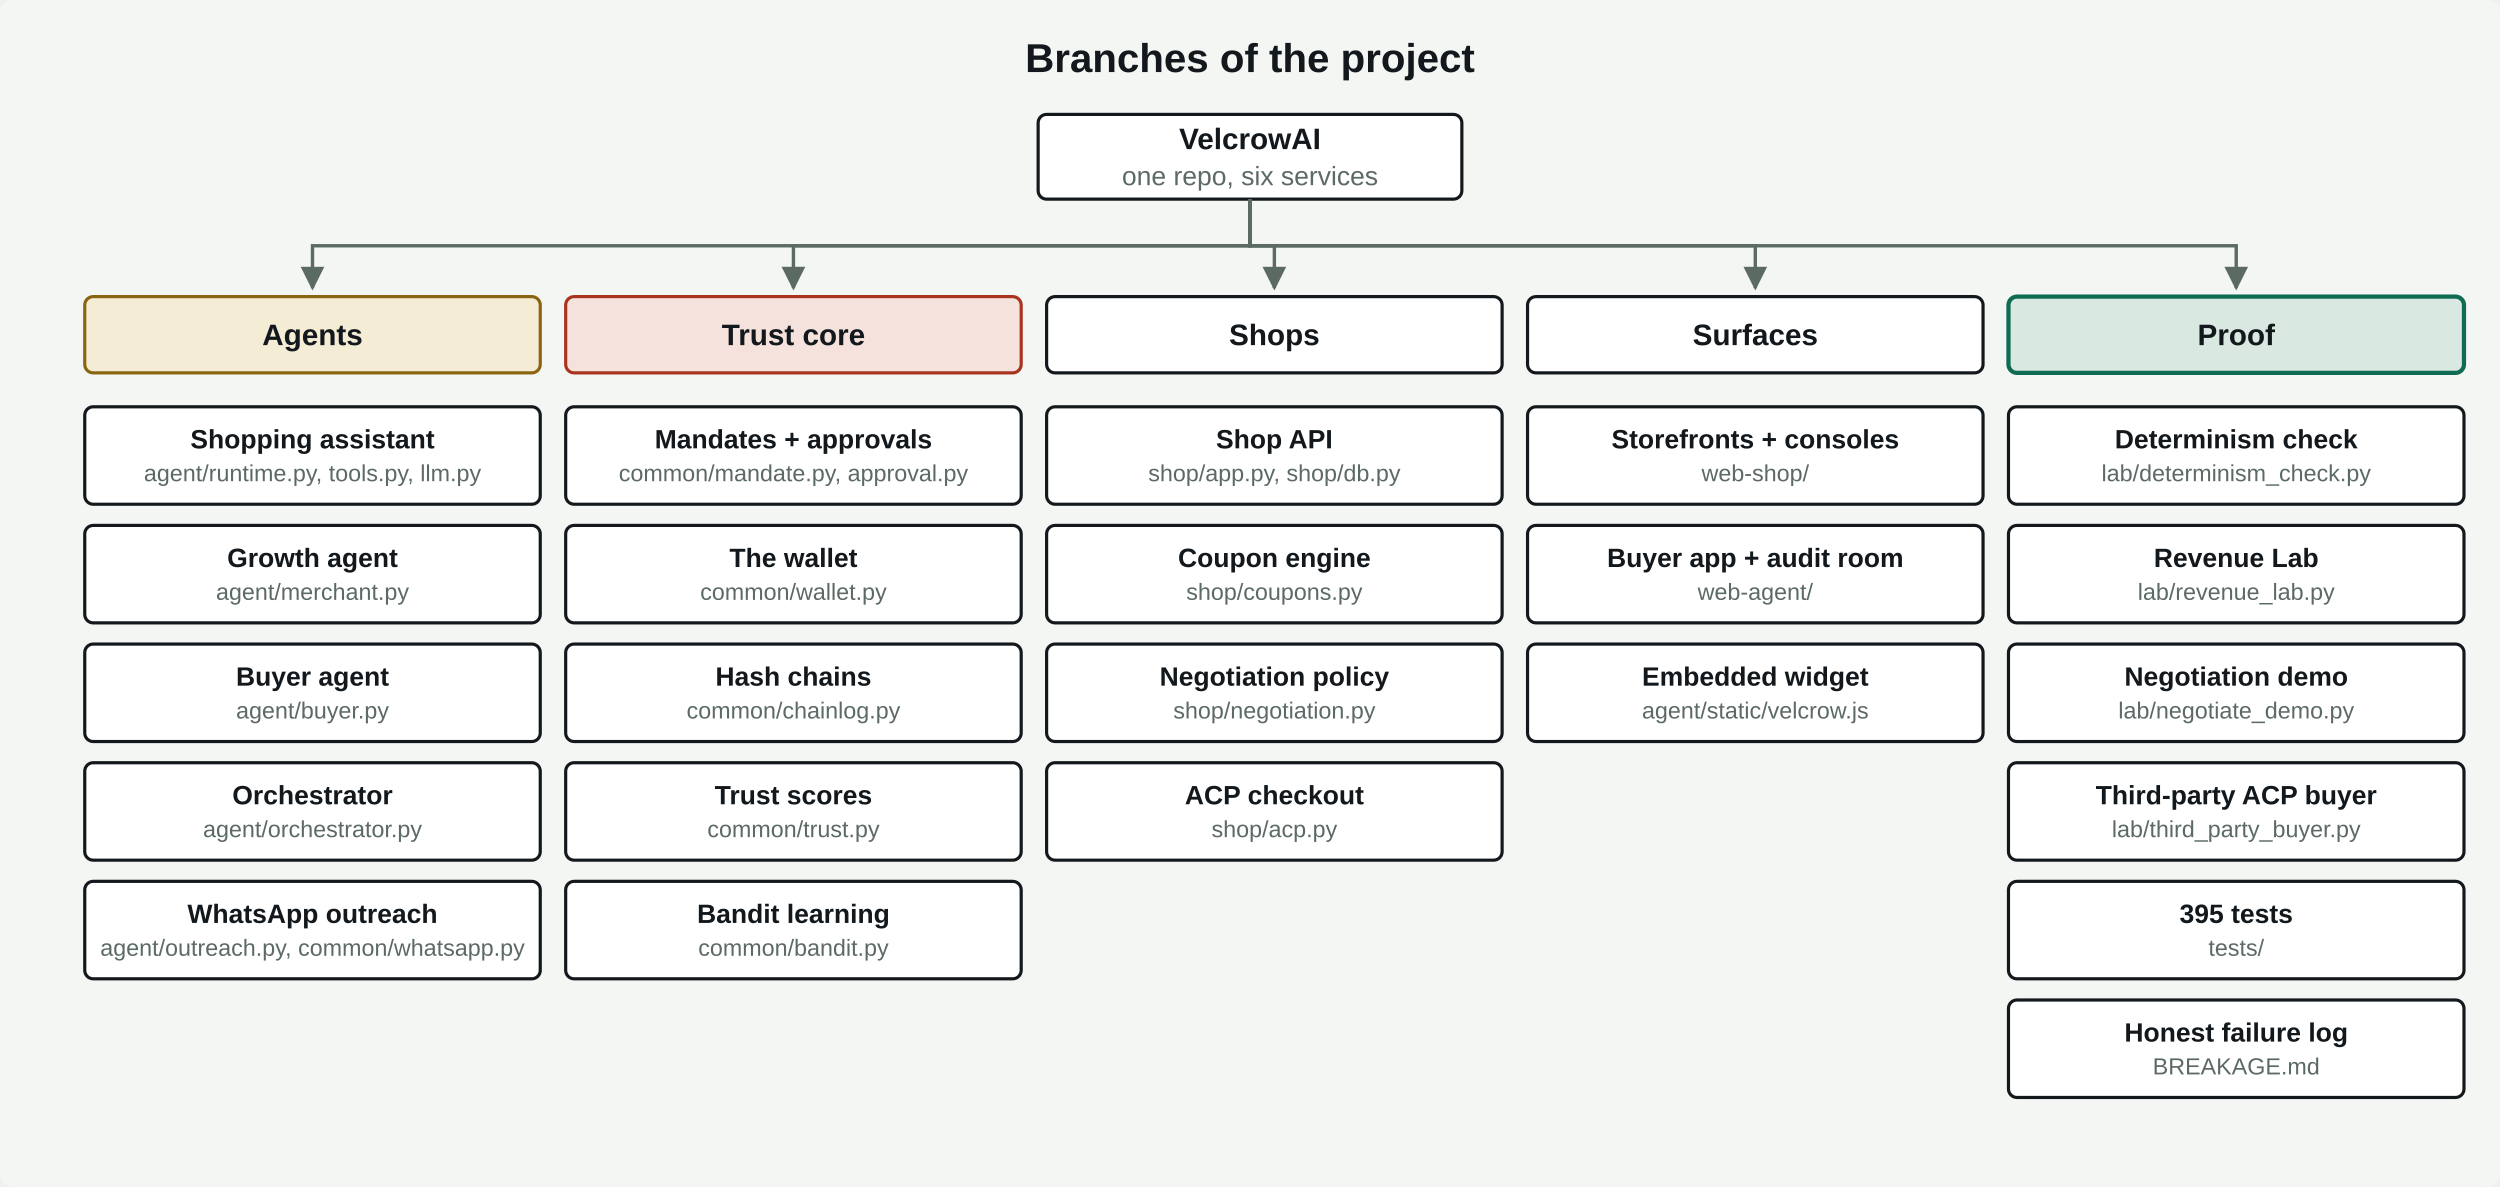
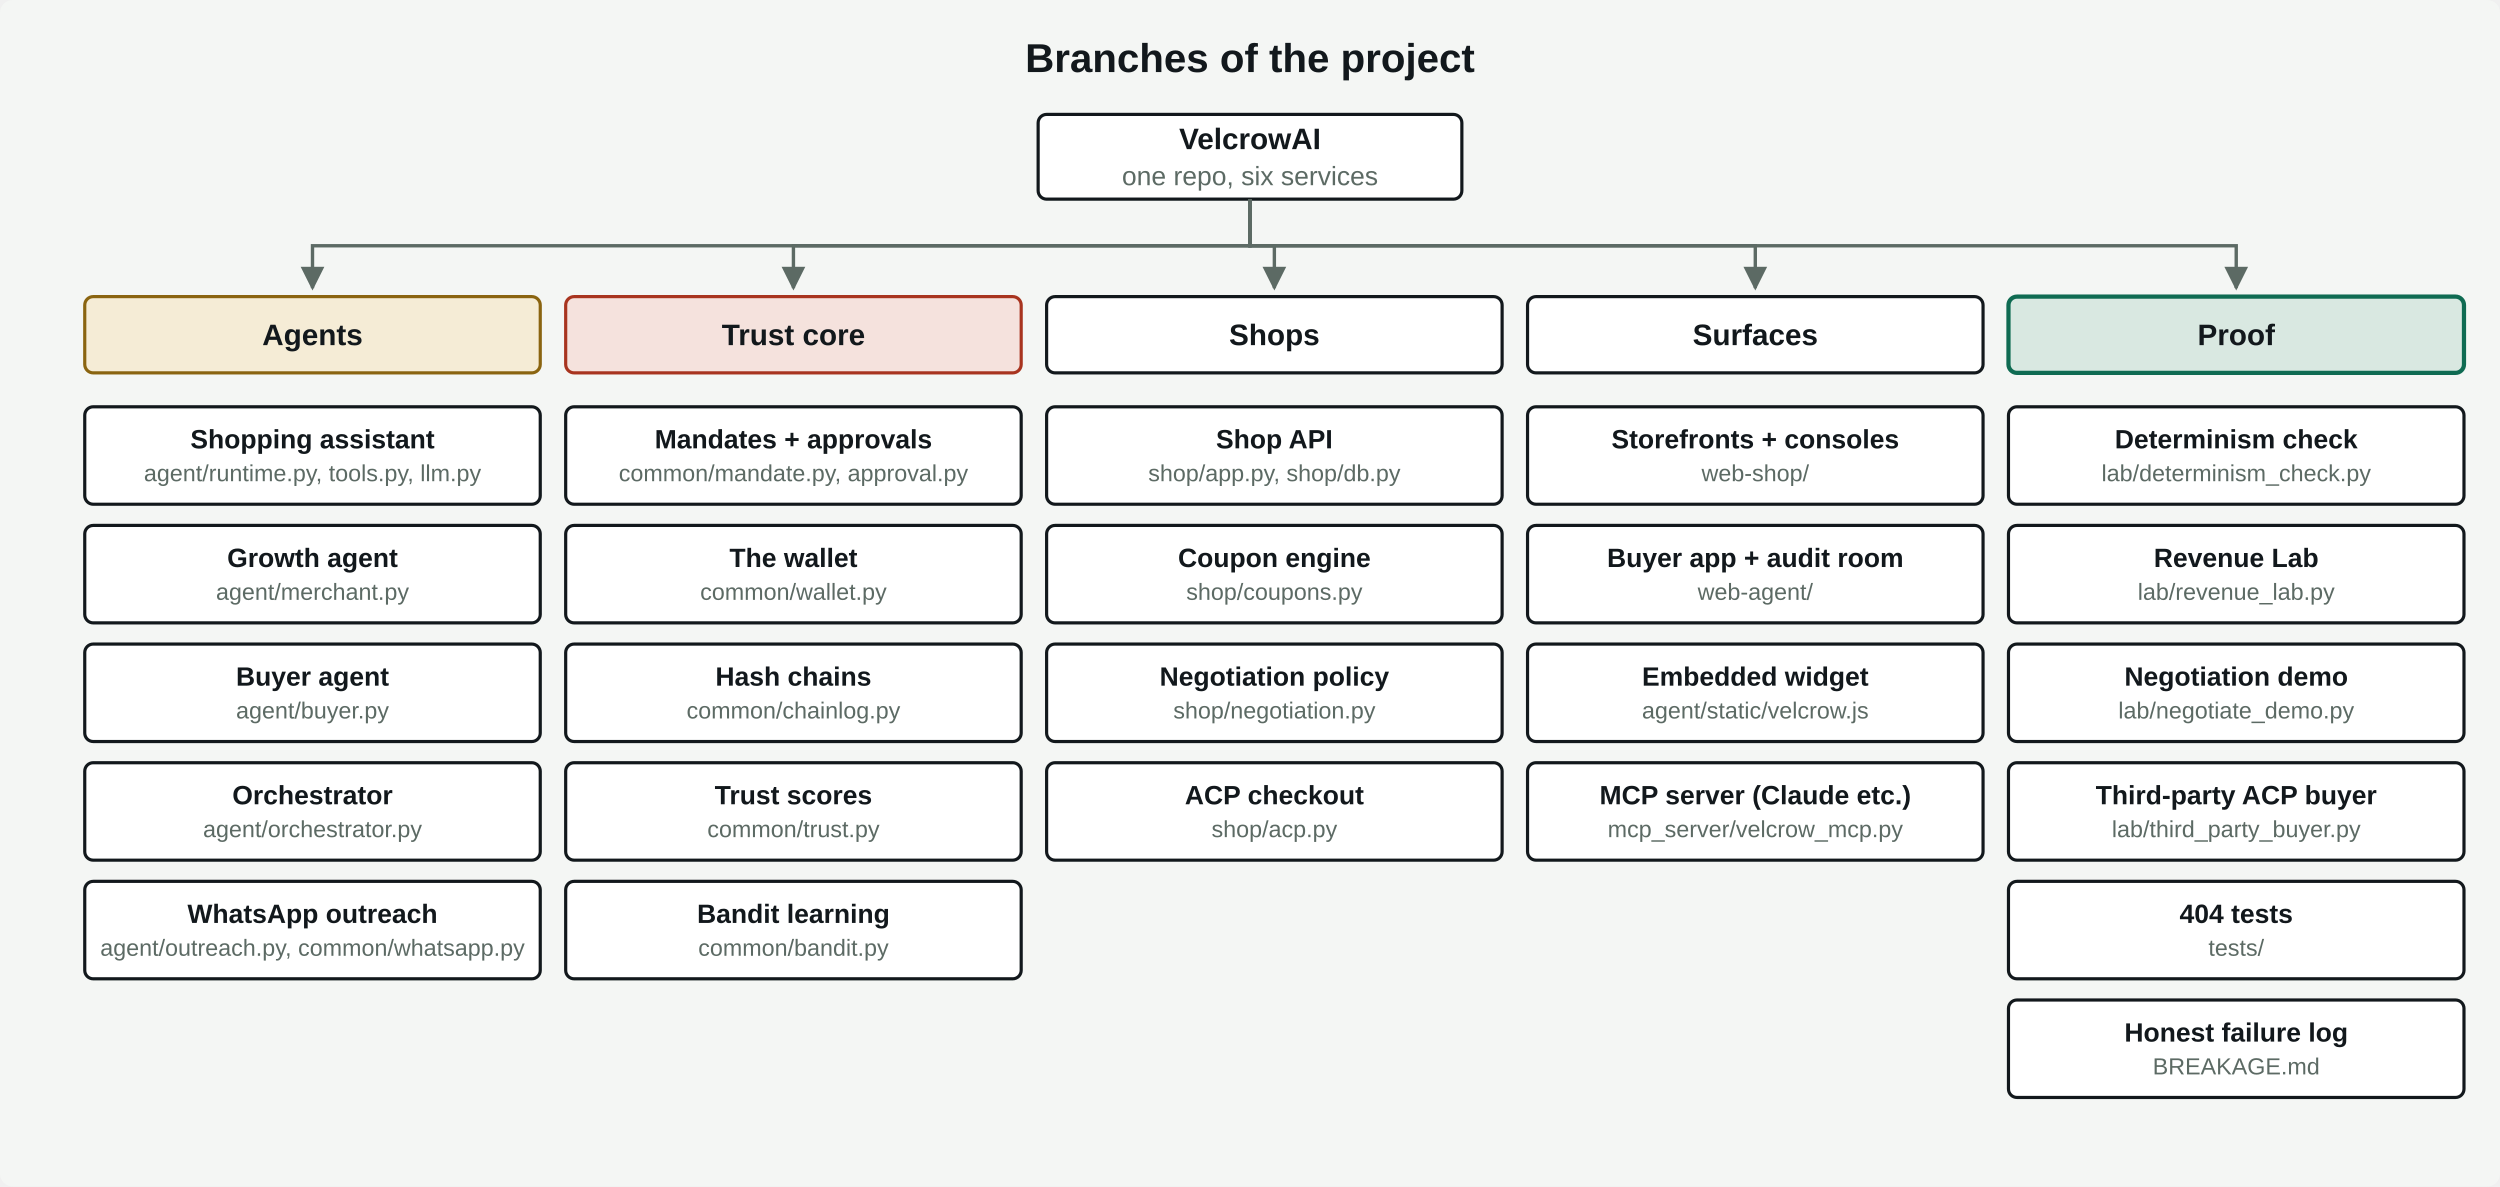
<svg xmlns="http://www.w3.org/2000/svg" width="1180" height="560" viewBox="0 0 1180 560" font-family="Segoe UI, Arial, sans-serif">
  <defs>
    <marker id="arr" viewBox="0 0 10 10" refX="9" refY="5" markerWidth="7" markerHeight="7" orient="auto-start-reverse">
      <path d="M 0 0 L 10 5 L 0 10 z" fill="#5c6a64" />
    </marker>
  </defs>
  <rect width="1180" height="560" fill="#f4f6f4" rx="6" />
  <text x="590" y="34" font-size="19" fill="#12181c" text-anchor="middle" font-weight="700">Branches of the project</text>
  <rect x="490" y="54" width="200" height="40" rx="4" fill="#ffffff" stroke="#12181c" stroke-width="1.5" />
  <text x="590.0" y="70.4" font-size="14" fill="#12181c" text-anchor="middle" font-weight="600">VelcrowAI</text>
  <text x="590.0" y="87.4" font-size="12.5" fill="#5c6a64" text-anchor="middle" font-weight="normal">one repo, six services</text>
  <rect x="40" y="140" width="215" height="36" rx="4" fill="#f5ecd6" stroke="#8a6410" stroke-width="1.5" />
  <text x="147.5" y="162.9" font-size="14" fill="#12181c" text-anchor="middle" font-weight="600">Agents</text>
  <path d="M 590 94 L 590 116 L 147.5 116 L 147.5 136" fill="none" stroke="#5c6a64" stroke-width="1.6" marker-end="url(#arr)" />
  <rect x="40" y="192" width="215" height="46" rx="4" fill="#ffffff" stroke="#12181c" stroke-width="1.5" />
  <text x="147.5" y="211.625" font-size="12.5" fill="#12181c" text-anchor="middle" font-weight="600">Shopping assistant</text>
  <text x="147.5" y="227.125" font-size="11.0" fill="#5c6a64" text-anchor="middle" font-weight="normal">agent/runtime.py, tools.py, llm.py</text>
  <rect x="40" y="248" width="215" height="46" rx="4" fill="#ffffff" stroke="#12181c" stroke-width="1.5" />
  <text x="147.5" y="267.625" font-size="12.5" fill="#12181c" text-anchor="middle" font-weight="600">Growth agent</text>
  <text x="147.5" y="283.125" font-size="11.0" fill="#5c6a64" text-anchor="middle" font-weight="normal">agent/merchant.py</text>
  <rect x="40" y="304" width="215" height="46" rx="4" fill="#ffffff" stroke="#12181c" stroke-width="1.5" />
  <text x="147.5" y="323.625" font-size="12.5" fill="#12181c" text-anchor="middle" font-weight="600">Buyer agent</text>
  <text x="147.5" y="339.125" font-size="11.0" fill="#5c6a64" text-anchor="middle" font-weight="normal">agent/buyer.py</text>
  <rect x="40" y="360" width="215" height="46" rx="4" fill="#ffffff" stroke="#12181c" stroke-width="1.5" />
  <text x="147.5" y="379.625" font-size="12.5" fill="#12181c" text-anchor="middle" font-weight="600">Orchestrator</text>
  <text x="147.5" y="395.125" font-size="11.0" fill="#5c6a64" text-anchor="middle" font-weight="normal">agent/orchestrator.py</text>
  <rect x="40" y="416" width="215" height="46" rx="4" fill="#ffffff" stroke="#12181c" stroke-width="1.5" />
  <text x="147.5" y="435.625" font-size="12.5" fill="#12181c" text-anchor="middle" font-weight="600">WhatsApp outreach</text>
  <text x="147.5" y="451.125" font-size="11.0" fill="#5c6a64" text-anchor="middle" font-weight="normal">agent/outreach.py, common/whatsapp.py</text>
  <rect x="267" y="140" width="215" height="36" rx="4" fill="#f5e2dd" stroke="#a8341f" stroke-width="1.5" />
  <text x="374.5" y="162.9" font-size="14" fill="#12181c" text-anchor="middle" font-weight="600">Trust core</text>
  <path d="M 590 94 L 590 116 L 374.5 116 L 374.5 136" fill="none" stroke="#5c6a64" stroke-width="1.6" marker-end="url(#arr)" />
  <rect x="267" y="192" width="215" height="46" rx="4" fill="#ffffff" stroke="#12181c" stroke-width="1.5" />
  <text x="374.5" y="211.625" font-size="12.5" fill="#12181c" text-anchor="middle" font-weight="600">Mandates + approvals</text>
  <text x="374.5" y="227.125" font-size="11.0" fill="#5c6a64" text-anchor="middle" font-weight="normal">common/mandate.py, approval.py</text>
  <rect x="267" y="248" width="215" height="46" rx="4" fill="#ffffff" stroke="#12181c" stroke-width="1.5" />
  <text x="374.5" y="267.625" font-size="12.5" fill="#12181c" text-anchor="middle" font-weight="600">The wallet</text>
  <text x="374.5" y="283.125" font-size="11.0" fill="#5c6a64" text-anchor="middle" font-weight="normal">common/wallet.py</text>
  <rect x="267" y="304" width="215" height="46" rx="4" fill="#ffffff" stroke="#12181c" stroke-width="1.5" />
  <text x="374.5" y="323.625" font-size="12.5" fill="#12181c" text-anchor="middle" font-weight="600">Hash chains</text>
  <text x="374.5" y="339.125" font-size="11.0" fill="#5c6a64" text-anchor="middle" font-weight="normal">common/chainlog.py</text>
  <rect x="267" y="360" width="215" height="46" rx="4" fill="#ffffff" stroke="#12181c" stroke-width="1.5" />
  <text x="374.5" y="379.625" font-size="12.5" fill="#12181c" text-anchor="middle" font-weight="600">Trust scores</text>
  <text x="374.5" y="395.125" font-size="11.0" fill="#5c6a64" text-anchor="middle" font-weight="normal">common/trust.py</text>
  <rect x="267" y="416" width="215" height="46" rx="4" fill="#ffffff" stroke="#12181c" stroke-width="1.5" />
  <text x="374.5" y="435.625" font-size="12.5" fill="#12181c" text-anchor="middle" font-weight="600">Bandit learning</text>
  <text x="374.5" y="451.125" font-size="11.0" fill="#5c6a64" text-anchor="middle" font-weight="normal">common/bandit.py</text>
  <rect x="494" y="140" width="215" height="36" rx="4" fill="#ffffff" stroke="#12181c" stroke-width="1.5" />
  <text x="601.5" y="162.9" font-size="14" fill="#12181c" text-anchor="middle" font-weight="600">Shops</text>
  <path d="M 590 94 L 590 116 L 601.5 116 L 601.5 136" fill="none" stroke="#5c6a64" stroke-width="1.6" marker-end="url(#arr)" />
  <rect x="494" y="192" width="215" height="46" rx="4" fill="#ffffff" stroke="#12181c" stroke-width="1.5" />
  <text x="601.5" y="211.625" font-size="12.5" fill="#12181c" text-anchor="middle" font-weight="600">Shop API</text>
  <text x="601.5" y="227.125" font-size="11.0" fill="#5c6a64" text-anchor="middle" font-weight="normal">shop/app.py, shop/db.py</text>
  <rect x="494" y="248" width="215" height="46" rx="4" fill="#ffffff" stroke="#12181c" stroke-width="1.5" />
  <text x="601.5" y="267.625" font-size="12.5" fill="#12181c" text-anchor="middle" font-weight="600">Coupon engine</text>
  <text x="601.5" y="283.125" font-size="11.0" fill="#5c6a64" text-anchor="middle" font-weight="normal">shop/coupons.py</text>
  <rect x="494" y="304" width="215" height="46" rx="4" fill="#ffffff" stroke="#12181c" stroke-width="1.5" />
  <text x="601.5" y="323.625" font-size="12.5" fill="#12181c" text-anchor="middle" font-weight="600">Negotiation policy</text>
  <text x="601.5" y="339.125" font-size="11.0" fill="#5c6a64" text-anchor="middle" font-weight="normal">shop/negotiation.py</text>
  <rect x="494" y="360" width="215" height="46" rx="4" fill="#ffffff" stroke="#12181c" stroke-width="1.5" />
  <text x="601.5" y="379.625" font-size="12.5" fill="#12181c" text-anchor="middle" font-weight="600">ACP checkout</text>
  <text x="601.5" y="395.125" font-size="11.0" fill="#5c6a64" text-anchor="middle" font-weight="normal">shop/acp.py</text>
  <rect x="721" y="140" width="215" height="36" rx="4" fill="#ffffff" stroke="#12181c" stroke-width="1.5" />
  <text x="828.5" y="162.9" font-size="14" fill="#12181c" text-anchor="middle" font-weight="600">Surfaces</text>
  <path d="M 590 94 L 590 116 L 828.5 116 L 828.5 136" fill="none" stroke="#5c6a64" stroke-width="1.6" marker-end="url(#arr)" />
  <rect x="721" y="192" width="215" height="46" rx="4" fill="#ffffff" stroke="#12181c" stroke-width="1.5" />
  <text x="828.5" y="211.625" font-size="12.5" fill="#12181c" text-anchor="middle" font-weight="600">Storefronts + consoles</text>
  <text x="828.5" y="227.125" font-size="11.0" fill="#5c6a64" text-anchor="middle" font-weight="normal">web-shop/</text>
  <rect x="721" y="248" width="215" height="46" rx="4" fill="#ffffff" stroke="#12181c" stroke-width="1.5" />
  <text x="828.5" y="267.625" font-size="12.5" fill="#12181c" text-anchor="middle" font-weight="600">Buyer app + audit room</text>
  <text x="828.5" y="283.125" font-size="11.0" fill="#5c6a64" text-anchor="middle" font-weight="normal">web-agent/</text>
  <rect x="721" y="304" width="215" height="46" rx="4" fill="#ffffff" stroke="#12181c" stroke-width="1.5" />
  <text x="828.5" y="323.625" font-size="12.5" fill="#12181c" text-anchor="middle" font-weight="600">Embedded widget</text>
  <text x="828.5" y="339.125" font-size="11.0" fill="#5c6a64" text-anchor="middle" font-weight="normal">agent/static/velcrow.js</text>
+   <rect x="721" y="360" width="215" height="46" rx="4" fill="#ffffff" stroke="#12181c" stroke-width="1.5" />
+   <text x="828.5" y="379.625" font-size="12.5" fill="#12181c" text-anchor="middle" font-weight="600">MCP server (Claude etc.)</text>
+   <text x="828.5" y="395.125" font-size="11.0" fill="#5c6a64" text-anchor="middle" font-weight="normal">mcp_server/velcrow_mcp.py</text>
  <rect x="948" y="140" width="215" height="36" rx="4" fill="#d9e8e1" stroke="#0f6b52" stroke-width="2.0" />
  <text x="1055.5" y="162.9" font-size="14" fill="#12181c" text-anchor="middle" font-weight="600">Proof</text>
  <path d="M 590 94 L 590 116 L 1055.5 116 L 1055.5 136" fill="none" stroke="#5c6a64" stroke-width="1.6" marker-end="url(#arr)" />
  <rect x="948" y="192" width="215" height="46" rx="4" fill="#ffffff" stroke="#12181c" stroke-width="1.5" />
  <text x="1055.5" y="211.625" font-size="12.5" fill="#12181c" text-anchor="middle" font-weight="600">Determinism check</text>
  <text x="1055.5" y="227.125" font-size="11.0" fill="#5c6a64" text-anchor="middle" font-weight="normal">lab/determinism_check.py</text>
  <rect x="948" y="248" width="215" height="46" rx="4" fill="#ffffff" stroke="#12181c" stroke-width="1.5" />
  <text x="1055.5" y="267.625" font-size="12.5" fill="#12181c" text-anchor="middle" font-weight="600">Revenue Lab</text>
  <text x="1055.5" y="283.125" font-size="11.0" fill="#5c6a64" text-anchor="middle" font-weight="normal">lab/revenue_lab.py</text>
  <rect x="948" y="304" width="215" height="46" rx="4" fill="#ffffff" stroke="#12181c" stroke-width="1.5" />
  <text x="1055.5" y="323.625" font-size="12.5" fill="#12181c" text-anchor="middle" font-weight="600">Negotiation demo</text>
  <text x="1055.5" y="339.125" font-size="11.0" fill="#5c6a64" text-anchor="middle" font-weight="normal">lab/negotiate_demo.py</text>
  <rect x="948" y="360" width="215" height="46" rx="4" fill="#ffffff" stroke="#12181c" stroke-width="1.5" />
  <text x="1055.5" y="379.625" font-size="12.5" fill="#12181c" text-anchor="middle" font-weight="600">Third-party ACP buyer</text>
  <text x="1055.5" y="395.125" font-size="11.0" fill="#5c6a64" text-anchor="middle" font-weight="normal">lab/third_party_buyer.py</text>
  <rect x="948" y="416" width="215" height="46" rx="4" fill="#ffffff" stroke="#12181c" stroke-width="1.5" />
-   <text x="1055.5" y="435.625" font-size="12.5" fill="#12181c" text-anchor="middle" font-weight="600">395 tests</text>
+   <text x="1055.5" y="435.625" font-size="12.5" fill="#12181c" text-anchor="middle" font-weight="600">404 tests</text>
  <text x="1055.5" y="451.125" font-size="11.0" fill="#5c6a64" text-anchor="middle" font-weight="normal">tests/</text>
  <rect x="948" y="472" width="215" height="46" rx="4" fill="#ffffff" stroke="#12181c" stroke-width="1.5" />
  <text x="1055.5" y="491.625" font-size="12.5" fill="#12181c" text-anchor="middle" font-weight="600">Honest failure log</text>
  <text x="1055.5" y="507.125" font-size="11.0" fill="#5c6a64" text-anchor="middle" font-weight="normal">BREAKAGE.md</text>
</svg>
